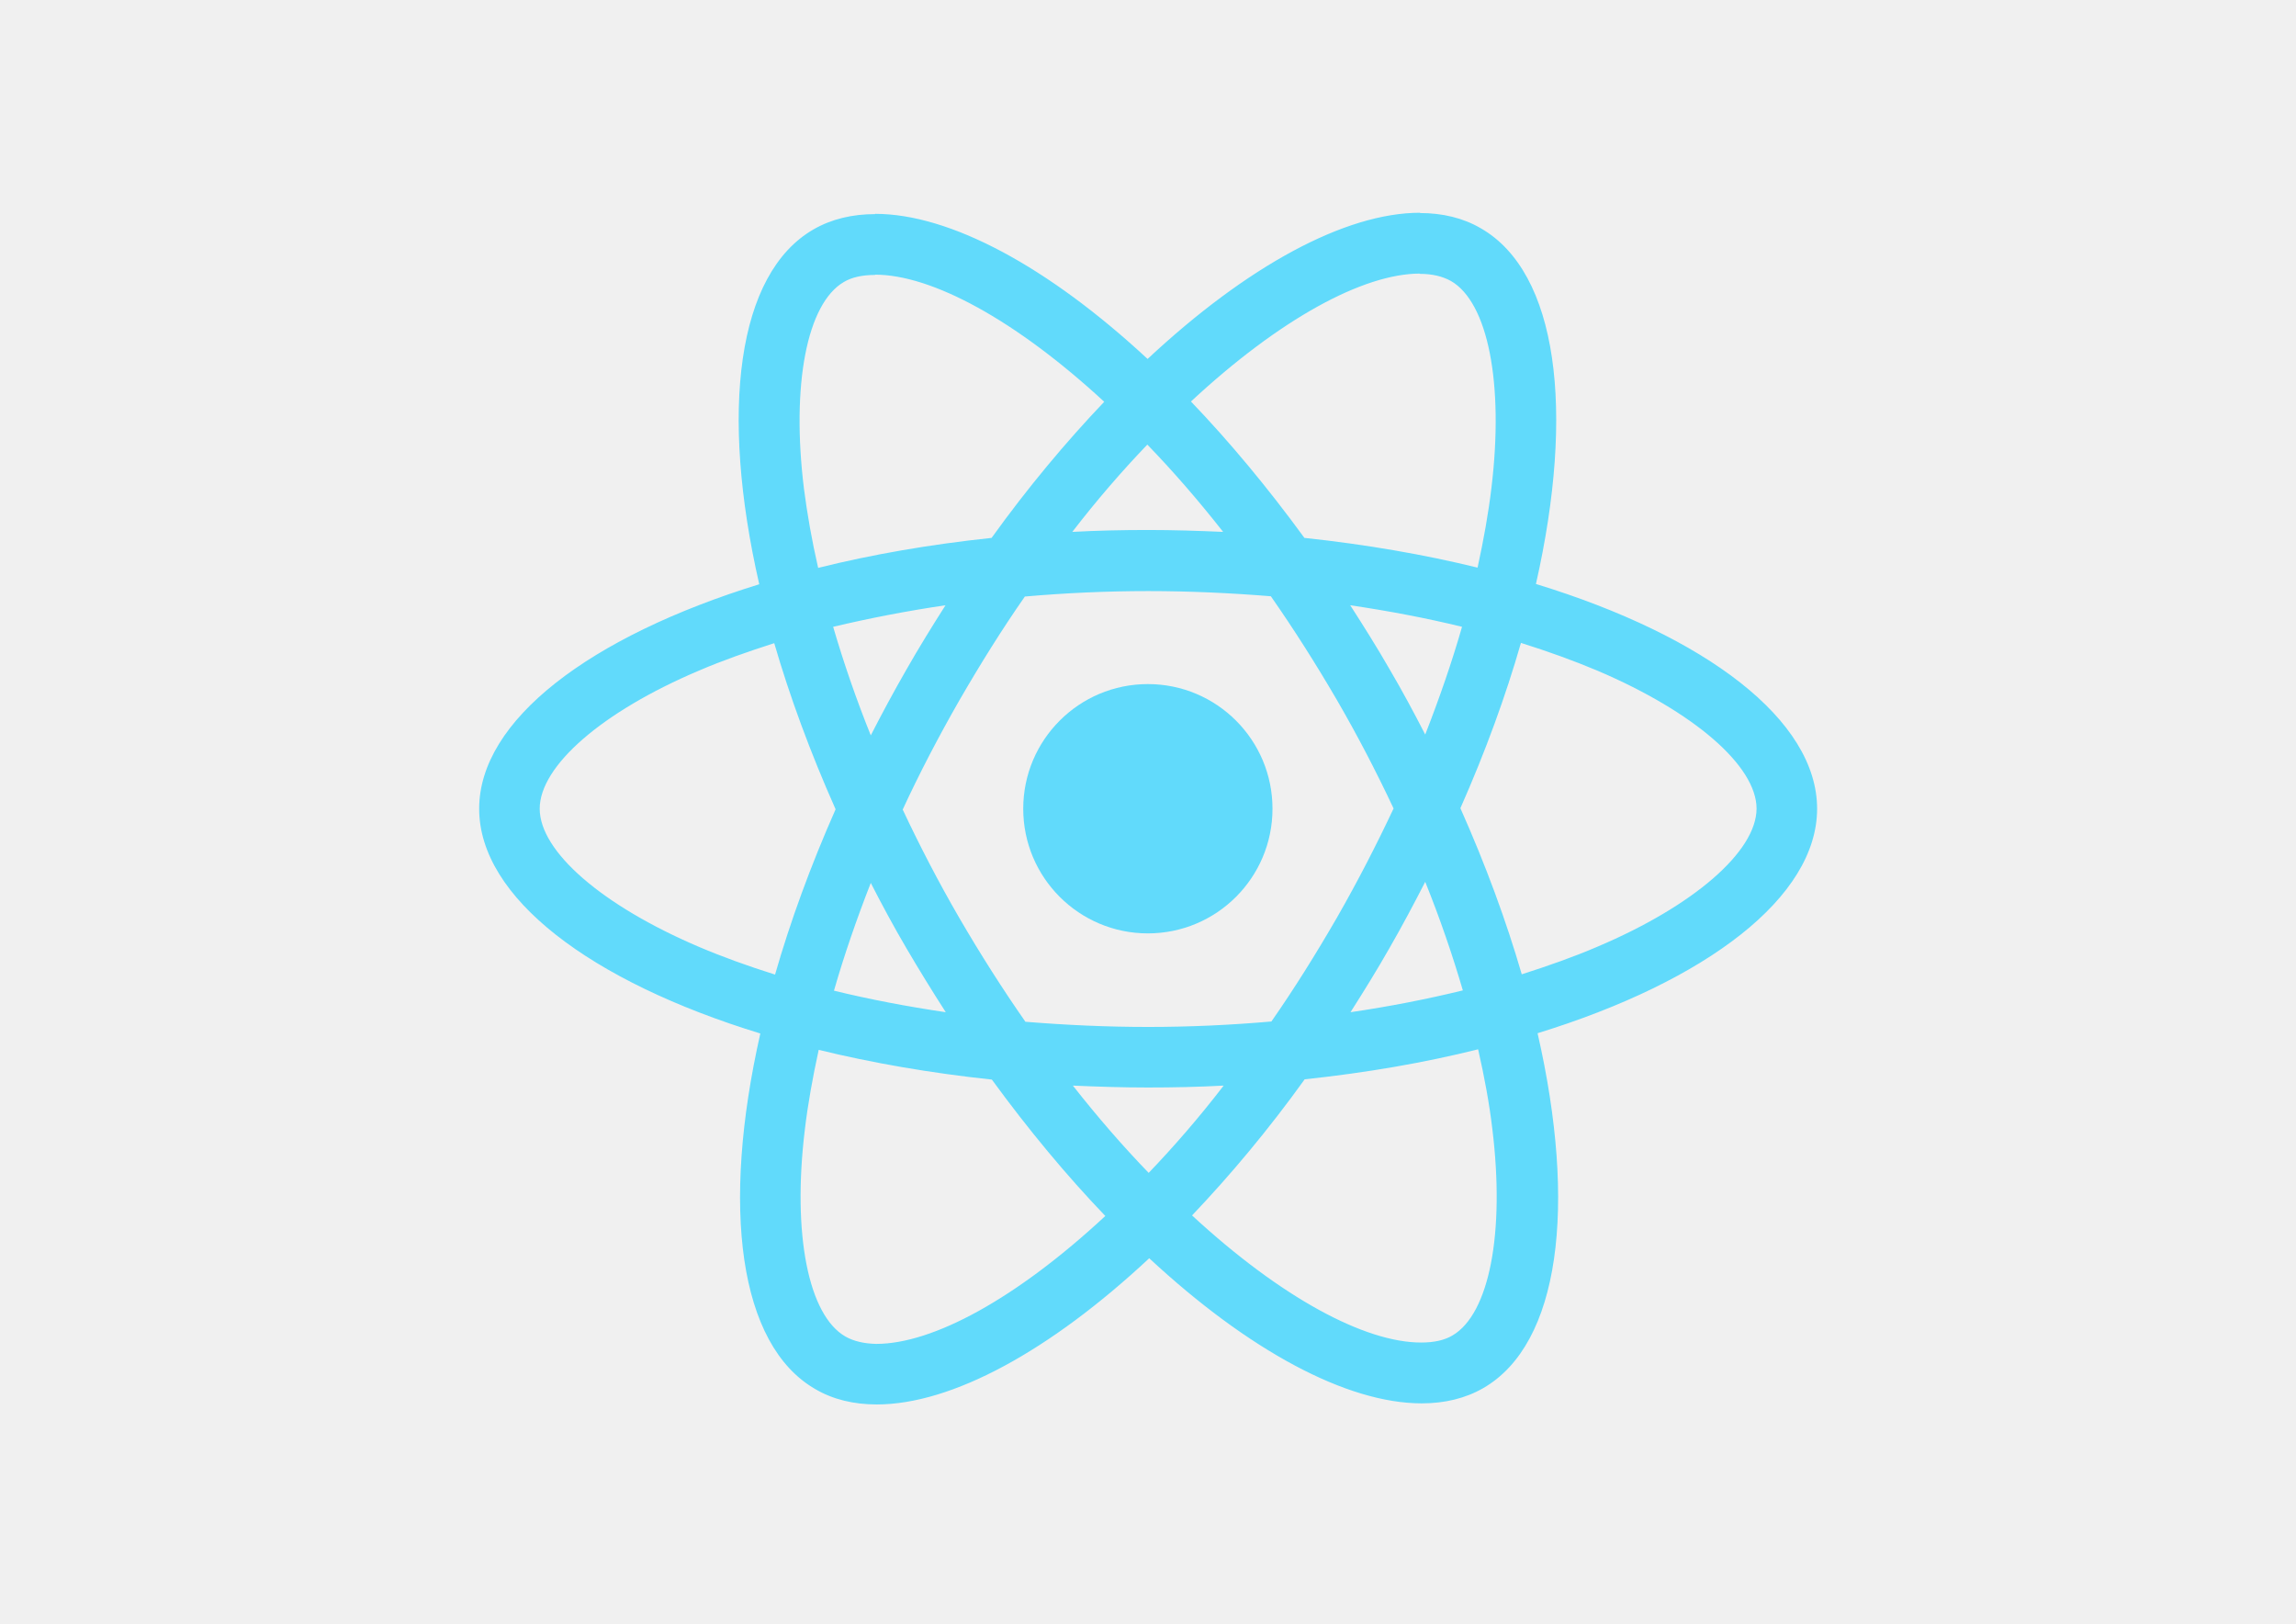
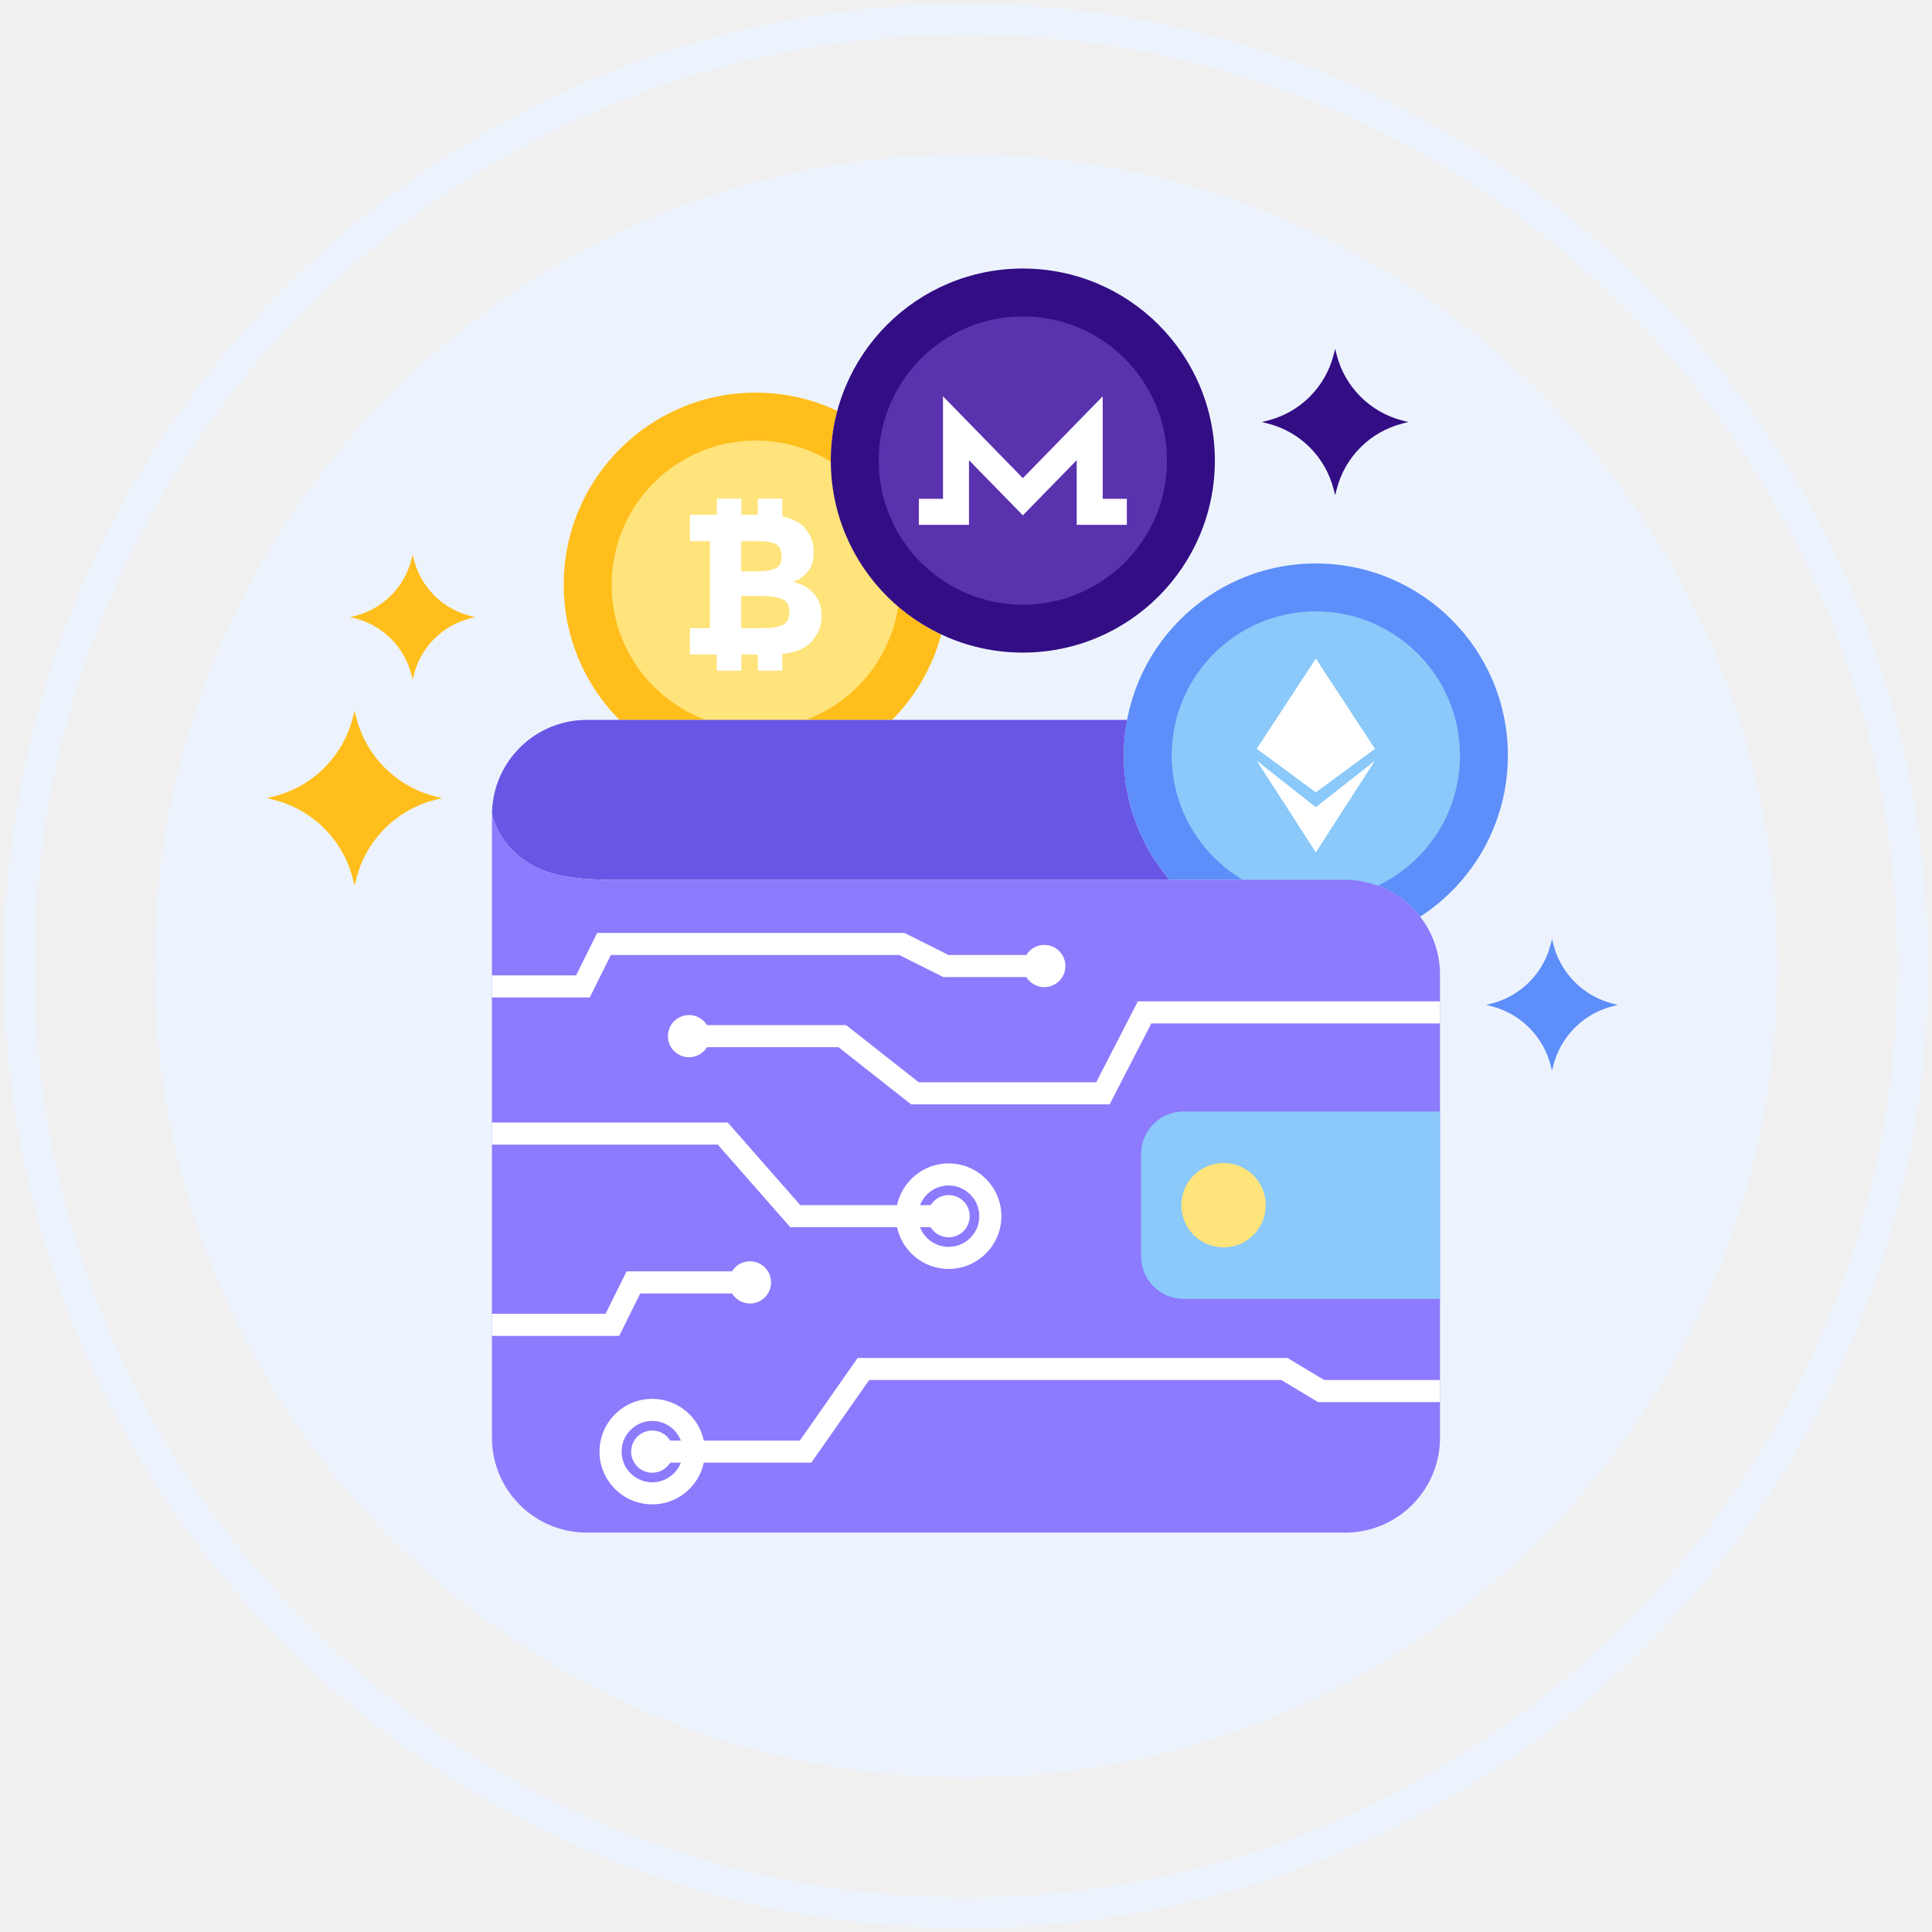
- <svg xmlns="http://www.w3.org/2000/svg" viewBox="0 0 841.9 595.3">
-   <g fill="#61DAFB">
-     <path d="M666.3 296.5c0-32.5-40.7-63.3-103.1-82.4 14.4-63.6 8-114.2-20.2-130.4-6.5-3.8-14.1-5.6-22.4-5.6v22.3c4.6 0 8.3.9 11.4 2.6 13.6 7.8 19.5 37.5 14.9 75.7-1.1 9.4-2.9 19.3-5.1 29.4-19.6-4.8-41-8.5-63.5-10.9-13.5-18.5-27.5-35.3-41.6-50 32.6-30.3 63.2-46.9 84-46.9V78c-27.5 0-63.5 19.6-99.9 53.6-36.4-33.8-72.4-53.2-99.9-53.2v22.3c20.7 0 51.4 16.5 84 46.6-14 14.7-28 31.4-41.3 49.9-22.6 2.4-44 6.1-63.6 11-2.3-10-4-19.7-5.2-29-4.7-38.2 1.1-67.9 14.6-75.8 3-1.8 6.9-2.6 11.5-2.6V78.5c-8.4 0-16 1.8-22.6 5.6-28.1 16.2-34.4 66.7-19.9 130.1-62.2 19.2-102.7 49.9-102.7 82.3 0 32.5 40.7 63.3 103.1 82.4-14.4 63.6-8 114.2 20.2 130.4 6.5 3.8 14.1 5.6 22.5 5.6 27.5 0 63.5-19.6 99.9-53.6 36.4 33.8 72.4 53.2 99.9 53.2 8.4 0 16-1.8 22.6-5.6 28.1-16.2 34.4-66.7 19.9-130.1 62-19.1 102.5-49.9 102.5-82.3zm-130.2-66.7c-3.7 12.9-8.3 26.2-13.5 39.5-4.1-8-8.4-16-13.1-24-4.6-8-9.5-15.8-14.4-23.4 14.2 2.1 27.9 4.7 41 7.9zm-45.8 106.5c-7.8 13.5-15.8 26.3-24.1 38.2-14.9 1.3-30 2-45.2 2-15.1 0-30.2-.7-45-1.9-8.3-11.9-16.4-24.6-24.2-38-7.6-13.1-14.5-26.4-20.8-39.8 6.2-13.4 13.2-26.8 20.7-39.9 7.8-13.5 15.8-26.3 24.1-38.2 14.9-1.3 30-2 45.2-2 15.1 0 30.2.7 45 1.9 8.3 11.9 16.4 24.6 24.2 38 7.6 13.1 14.5 26.4 20.8 39.8-6.3 13.4-13.2 26.8-20.7 39.9zm32.3-13c5.4 13.4 10 26.8 13.8 39.8-13.1 3.2-26.9 5.9-41.2 8 4.9-7.7 9.8-15.6 14.4-23.7 4.6-8 8.9-16.1 13-24.1zM421.2 430c-9.3-9.6-18.6-20.3-27.8-32 9 .4 18.2.7 27.5.7 9.4 0 18.7-.2 27.8-.7-9 11.7-18.3 22.4-27.5 32zm-74.4-58.9c-14.2-2.1-27.9-4.7-41-7.9 3.7-12.9 8.3-26.2 13.5-39.5 4.1 8 8.4 16 13.1 24 4.7 8 9.5 15.8 14.4 23.4zM420.7 163c9.3 9.6 18.6 20.3 27.8 32-9-.4-18.2-.7-27.5-.7-9.4 0-18.7.2-27.8.7 9-11.7 18.3-22.4 27.5-32zm-74 58.9c-4.9 7.7-9.8 15.6-14.4 23.7-4.6 8-8.9 16-13 24-5.4-13.4-10-26.8-13.8-39.8 13.1-3.1 26.9-5.8 41.2-7.9zm-90.5 125.2c-35.4-15.1-58.3-34.9-58.3-50.6 0-15.7 22.9-35.6 58.3-50.6 8.6-3.7 18-7 27.7-10.1 5.7 19.6 13.2 40 22.5 60.9-9.2 20.8-16.6 41.1-22.2 60.6-9.9-3.1-19.3-6.5-28-10.2zM310 490c-13.6-7.8-19.5-37.5-14.9-75.7 1.1-9.4 2.9-19.3 5.1-29.4 19.6 4.8 41 8.5 63.5 10.9 13.5 18.5 27.5 35.3 41.6 50-32.6 30.3-63.2 46.9-84 46.9-4.5-.1-8.3-1-11.3-2.7zm237.2-76.2c4.7 38.2-1.1 67.9-14.6 75.8-3 1.8-6.9 2.6-11.5 2.6-20.7 0-51.4-16.5-84-46.6 14-14.7 28-31.4 41.3-49.9 22.6-2.4 44-6.1 63.6-11 2.3 10.1 4.1 19.8 5.2 29.1zm38.5-66.7c-8.6 3.7-18 7-27.7 10.1-5.7-19.6-13.2-40-22.5-60.9 9.2-20.8 16.6-41.1 22.2-60.6 9.9 3.1 19.3 6.5 28.1 10.2 35.4 15.1 58.3 34.9 58.3 50.6-.1 15.7-23 35.6-58.4 50.6zM320.8 78.4z" />
-     <circle cx="420.9" cy="296.5" r="45.7" />
-     <path d="M520.5 78.1z" />
+ <svg xmlns="http://www.w3.org/2000/svg" version="1.1" id="Layer_1" x="0px" y="0px" viewBox="0 0 512 512" style="enable-background:new 0 0 512 512;" xml:space="preserve">
+   <style type="text/css">
+ 	.st0{fill:#EDF3FC;}
+ 	.st1{fill:url(#SVGID_1_);}
+ 	.st2{fill:url(#SVGID_2_);}
+ 	.st3{fill:url(#SVGID_3_);}
+ 	.st4{fill:url(#SVGID_4_);}
+ 	.st5{fill:#FFBE1B;}
+ 	.st6{fill:url(#SVGID_5_);}
+ 	.st7{fill:url(#SVGID_6_);}
+ 	.st8{fill:url(#SVGID_7_);}
+ 	.st9{fill:url(#SVGID_8_);}
+ 	.st10{fill:#FFE37B;}
+ 	.st11{fill:#FFFFFF;}
+ 	.st12{fill:#5D8EF9;}
+ 	.st13{fill:#8AC9F9;}
+ 	.st14{fill:#330D84;}
+ 	.st15{fill:#5932AE;}
+ 	.st16{fill:#6857E5;}
+ 	.st17{fill:url(#SVGID_9_);}
+ 	.st18{fill:url(#SVGID_10_);}
+ 	.st19{fill:url(#SVGID_11_);}
+ 	.st20{fill:url(#SVGID_12_);}
+ 	.st21{fill:url(#SVGID_13_);}
+ 	.st22{fill:url(#SVGID_14_);}
+ 	.st23{fill:#8C7BFD;}
+ 	.st24{fill:#D5EBF7;}
+ 	.st25{fill:#CECAFF;}
+ 	.st26{fill:url(#XMLID_3_);}
+ 	.st27{fill:#7C72F7;}
+ 	.st28{fill:#73AAF9;}
+ 	.st29{fill:#EFAB11;}
+ 	.st30{fill:#6DC5F2;}
+ 	.st31{fill:#FFF9CC;}
+ </style>
+   <g>
+     <g>
+       <g>
+         <circle class="st0" cx="256" cy="256" r="215.07" />
+       </g>
+     </g>
+     <g>
+       <g>
+         <path class="st0" d="M256,1C115.395,1,1,115.393,1,255.999C1,396.607,115.395,511,256,511c140.607,0,255-114.393,255-255.001     C511,115.393,396.607,1,256,1z M256,502.828c-136.1,0-246.826-110.727-246.826-246.829C9.174,119.897,119.9,9.169,256,9.169     c136.102,0,246.828,110.729,246.828,246.831C502.828,392.101,392.102,502.828,256,502.828z" />
+       </g>
+     </g>
+     <g>
+       <g>
+         <path class="st5" d="M220.172,122.051c0-4.559,0.608-8.975,1.733-13.179c-6.564-3.085-13.888-4.817-21.62-4.817     c-28.109,0-50.891,22.783-50.891,50.892c0,13.976,5.637,26.633,14.757,35.831h72.268c6.146-6.197,10.701-13.969,13.024-22.652     C232.149,159.997,220.172,142.427,220.172,122.051z" />
+       </g>
+     </g>
+     <g>
+       <g>
+         <path class="st10" d="M220.179,122.333c-5.795-3.542-12.606-5.585-19.893-5.585c-21.098,0-38.201,17.102-38.201,38.199     c0,16.431,10.377,30.438,24.934,35.831h26.534c12.805-4.744,22.375-16.154,24.494-30.015     C227.179,151.486,220.263,137.723,220.179,122.333z" />
+       </g>
+     </g>
+     <g>
+       <g>
+         <path class="st11" d="M215.686,157.331c-1.355-1.571-3.188-2.607-5.484-3.104c0.637-0.28,1.078-0.483,1.322-0.609     c0.252-0.12,0.689-0.432,1.328-0.927c1.875-1.413,2.811-3.568,2.811-6.466c0-2.407-0.83-4.561-2.494-6.467     c-0.918-1.028-2.289-1.839-4.109-2.441c-0.539-0.181-1.127-0.324-1.732-0.449v-4.713h-6.504v4.259h-4.357v-4.259h-6.504v4.259     h-1.816h-5.305v7h5.305v23.063h-5.305v7h5.305h1.816v4.264h6.504v-4.264h4.357v4.264h6.504v-4.423     c3.535-0.381,6.129-1.466,7.75-3.285c1.768-1.979,2.654-4.26,2.654-6.842C217.73,160.858,217.045,158.906,215.686,157.331z      M196.416,143.414h3.977c2.436,0,4.174,0.267,5.193,0.794c1.025,0.531,1.539,1.617,1.539,3.262c0,1.642-0.557,2.713-1.668,3.207     c-1.111,0.495-2.822,0.743-5.119,0.743h-3.922V143.414z M207.418,165.601c-1.184,0.586-2.963,0.876-5.332,0.876h-5.67v-8.534     h4.879c2.752,0,4.76,0.274,6.016,0.82c1.254,0.548,1.883,1.68,1.883,3.395C209.193,163.87,208.602,165.019,207.418,165.601z" />
+       </g>
+     </g>
+     <g>
+       <g>
+         <path class="st5" d="M115.379,211.069c-10.32-2.588-18.387-10.655-20.977-20.98l-0.441-1.763l-0.441,1.763     c-2.59,10.325-10.656,18.392-20.984,20.98l-1.76,0.444l1.76,0.442c10.328,2.587,18.395,10.654,20.984,20.98l0.441,1.764     l0.441-1.764c2.59-10.326,10.656-18.392,20.977-20.98l1.768-0.442L115.379,211.069z" />
+       </g>
+     </g>
+     <g>
+       <g>
+         <path class="st5" d="M124.66,163.231c-7.377-1.849-13.139-7.613-14.99-14.988l-0.313-1.261l-0.314,1.261     c-1.852,7.375-7.613,13.138-14.994,14.988l-1.256,0.318l1.256,0.314c7.381,1.849,13.143,7.613,14.994,14.989l0.314,1.261     l0.313-1.261c1.852-7.376,7.613-13.141,14.99-14.989l1.26-0.314L124.66,163.231z" />
+       </g>
+     </g>
+     <g>
+       <g>
+         <path class="st12" d="M427.428,265.978c-7.777-1.947-13.848-8.018-15.797-15.79l-0.336-1.327l-0.334,1.327     c-1.943,7.772-8.014,13.842-15.789,15.79l-1.318,0.334l1.318,0.328c7.775,1.949,13.846,8.021,15.789,15.797l0.334,1.321     l0.336-1.321c1.949-7.776,8.02-13.848,15.797-15.797l1.316-0.328L427.428,265.978z" />
+       </g>
+     </g>
+     <g>
+       <g>
+         <path class="st14" d="M371.766,111.472c-8.645-2.167-15.396-8.919-17.564-17.564l-0.373-1.476l-0.373,1.476     c-2.16,8.645-8.908,15.397-17.565,17.564l-1.469,0.37l1.469,0.371c8.656,2.163,15.404,8.914,17.565,17.562l0.373,1.476     l0.373-1.476c2.168-8.648,8.92-15.399,17.564-17.562l1.473-0.371L371.766,111.472z" />
+       </g>
+     </g>
+     <g>
+       <g>
+         <path class="st16" d="M297.82,200.221c0-3.228,0.314-6.382,0.889-9.443h-143.18c-13.685,0-24.811,10.929-25.141,24.529     c0.15,1.085,1.591,9.249,11.531,14.441c6.617,3.466,17.365,3.426,22.438,3.426h145.59     C302.391,224.294,297.82,212.794,297.82,200.221z" />
+       </g>
+     </g>
+     <g>
+       <g>
+         <path class="st12" d="M348.709,149.326c-28.104,0-50.889,22.785-50.889,50.895c0,12.574,4.57,24.074,12.127,32.953h46.523     c8.094,0,15.287,3.824,19.888,9.76c13.982-9.07,23.241-24.805,23.241-42.713C399.6,172.112,376.815,149.326,348.709,149.326z" />
+       </g>
+     </g>
+     <g>
+       <g>
+         <path class="st13" d="M348.709,162.02c-21.094,0-38.197,17.103-38.197,38.201c0,14.048,7.59,26.318,18.886,32.953h27.073     c3.049,0,5.971,0.543,8.675,1.536c12.871-6.144,21.765-19.278,21.765-34.489C386.91,179.123,369.809,162.02,348.709,162.02z" />
+       </g>
+     </g>
+     <g>
+       <g>
+         <polygon class="st11" points="348.709,174.537 333.043,198.439 348.709,209.987 364.377,198.44    " />
+       </g>
+     </g>
+     <g>
+       <g>
+         <polygon class="st11" points="348.709,213.923 333.043,201.584 348.709,225.898 364.377,201.584    " />
+       </g>
+     </g>
+     <g>
+       <g>
+         <path class="st23" d="M356.471,233.174H164.357c-5.072,0-15.82,0.04-22.438-3.426c-10.664-5.569-11.547-14.565-11.547-14.565     v165.827c0,13.889,11.264,25.15,25.156,25.15h200.941c13.893,0,25.15-11.262,25.15-25.15V258.32     C381.621,244.43,370.363,233.174,356.471,233.174z" />
+       </g>
+     </g>
+     <g>
+       <g>
+         <path class="st13" d="M313.666,294.555c-6.223,0-11.266,5.046-11.266,11.272v27.115c0,6.223,5.043,11.272,11.266,11.272h67.955     v-49.659H313.666z" />
+       </g>
+     </g>
+     <g>
+       <g>
+         <path class="st10" d="M324.252,308.2c-6.176,0-11.188,5.008-11.188,11.185c0,6.177,5.012,11.188,11.188,11.188     c6.178,0,11.182-5.012,11.182-11.188C335.434,313.208,330.43,308.2,324.252,308.2z" />
+       </g>
+     </g>
+     <g>
+       <g>
+         <path class="st14" d="M271.066,71.163c-28.109,0-50.895,22.783-50.895,50.888c0,28.109,22.785,50.892,50.895,50.892     c28.102,0,50.887-22.783,50.887-50.892C321.953,93.946,299.168,71.163,271.066,71.163z" />
+       </g>
+     </g>
+     <g>
+       <g>
+         <path class="st15" d="M271.066,83.854c-21.098,0-38.201,17.101-38.201,38.198c0,21.098,17.104,38.201,38.201,38.201     c21.094,0,38.197-17.103,38.197-38.201C309.264,100.955,292.16,83.854,271.066,83.854z" />
+       </g>
+     </g>
+     <g>
+       <g>
+         <polygon class="st11" points="292.228,132.193 292.228,105.022 271.066,126.716 249.904,105.022 249.904,132.193      243.502,132.193 243.502,139.084 256.793,139.084 256.793,121.954 271.066,136.568 285.34,121.954 285.34,139.084      298.627,139.084 298.627,132.193    " />
+       </g>
+     </g>
+     <g>
+       <g>
+         <path class="st11" d="M251.4,308.318c-6.709,0-12.323,4.748-13.672,11.06h-25.637l-19.232-21.897h-62.486v5.85h59.836     l19.23,21.897h28.29c1.349,6.308,6.962,11.056,13.671,11.056c7.707,0,13.977-6.272,13.977-13.98     C265.377,314.59,259.107,308.318,251.4,308.318z M251.4,330.433c-3.454,0-6.403-2.166-7.581-5.206h2.821     c0.985,1.598,2.746,2.666,4.76,2.666c3.088,0,5.59-2.503,5.59-5.591s-2.502-5.594-5.59-5.594c-2.015,0-3.776,1.07-4.761,2.669     h-2.821c1.178-3.043,4.128-5.21,7.582-5.21c4.482,0,8.127,3.648,8.127,8.135C259.527,326.784,255.883,330.433,251.4,330.433z" />
+       </g>
+     </g>
+     <g>
+       <g>
+         <path class="st11" d="M350.934,365.724l-9.748-5.85H227.293l-15.332,21.898h-25.439c-1.349-6.311-6.962-11.059-13.672-11.059     c-7.707,0-13.977,6.271-13.977,13.982c0,7.709,6.27,13.98,13.977,13.98c6.709,0,12.322-4.746,13.671-11.055h28.487l15.332-21.898     h109.223l9.748,5.85h32.311v-5.85H350.934z M172.85,390.289c2.016,0,3.777-1.068,4.762-2.666h2.819     c-1.179,3.04-4.128,5.205-7.581,5.205c-4.482,0-8.127-3.648-8.127-8.131c0-4.486,3.645-8.135,8.127-8.135     c3.455,0,6.405,2.167,7.583,5.211h-2.819c-0.985-1.599-2.747-2.67-4.763-2.67c-3.088,0-5.59,2.506-5.59,5.594     C167.26,387.787,169.762,390.289,172.85,390.289z" />
+       </g>
+     </g>
+     <g>
+       <g>
+         <path class="st11" d="M198.754,334.256c-2.014,0-3.775,1.07-4.761,2.669h-27.937l-5.584,11.25h-30.1v5.85h33.725l5.584-11.25     h24.312c0.985,1.598,2.746,2.666,4.761,2.666c3.088,0,5.592-2.502,5.592-5.59S201.842,334.256,198.754,334.256z" />
+       </g>
+     </g>
+     <g>
+       <g>
+         <path class="st11" d="M276.748,250.413c-2.015,0-3.776,1.07-4.761,2.669h-20.614l-11.699-5.85h-81.418l-5.582,11.25h-22.301v5.85     h25.926l5.584-11.25h76.412l11.699,5.85h21.993c0.985,1.598,2.747,2.666,4.761,2.666c3.088,0,5.59-2.503,5.59-5.591     C282.338,252.919,279.836,250.413,276.748,250.413z" />
+       </g>
+     </g>
+     <g>
+       <g>
+         <path class="st11" d="M301.547,265.372l-11.043,21.447h-47.025l-19.232-15.148h-36.885c-0.985-1.599-2.747-2.67-4.762-2.67     c-3.088,0-5.592,2.506-5.592,5.594c0,3.089,2.504,5.592,5.592,5.592c2.014,0,3.775-1.068,4.76-2.666h34.861l19.232,15.149h52.615     l11.045-21.447h76.508v-5.85H301.547z" />
+       </g>
+     </g>
  </g>
</svg>
